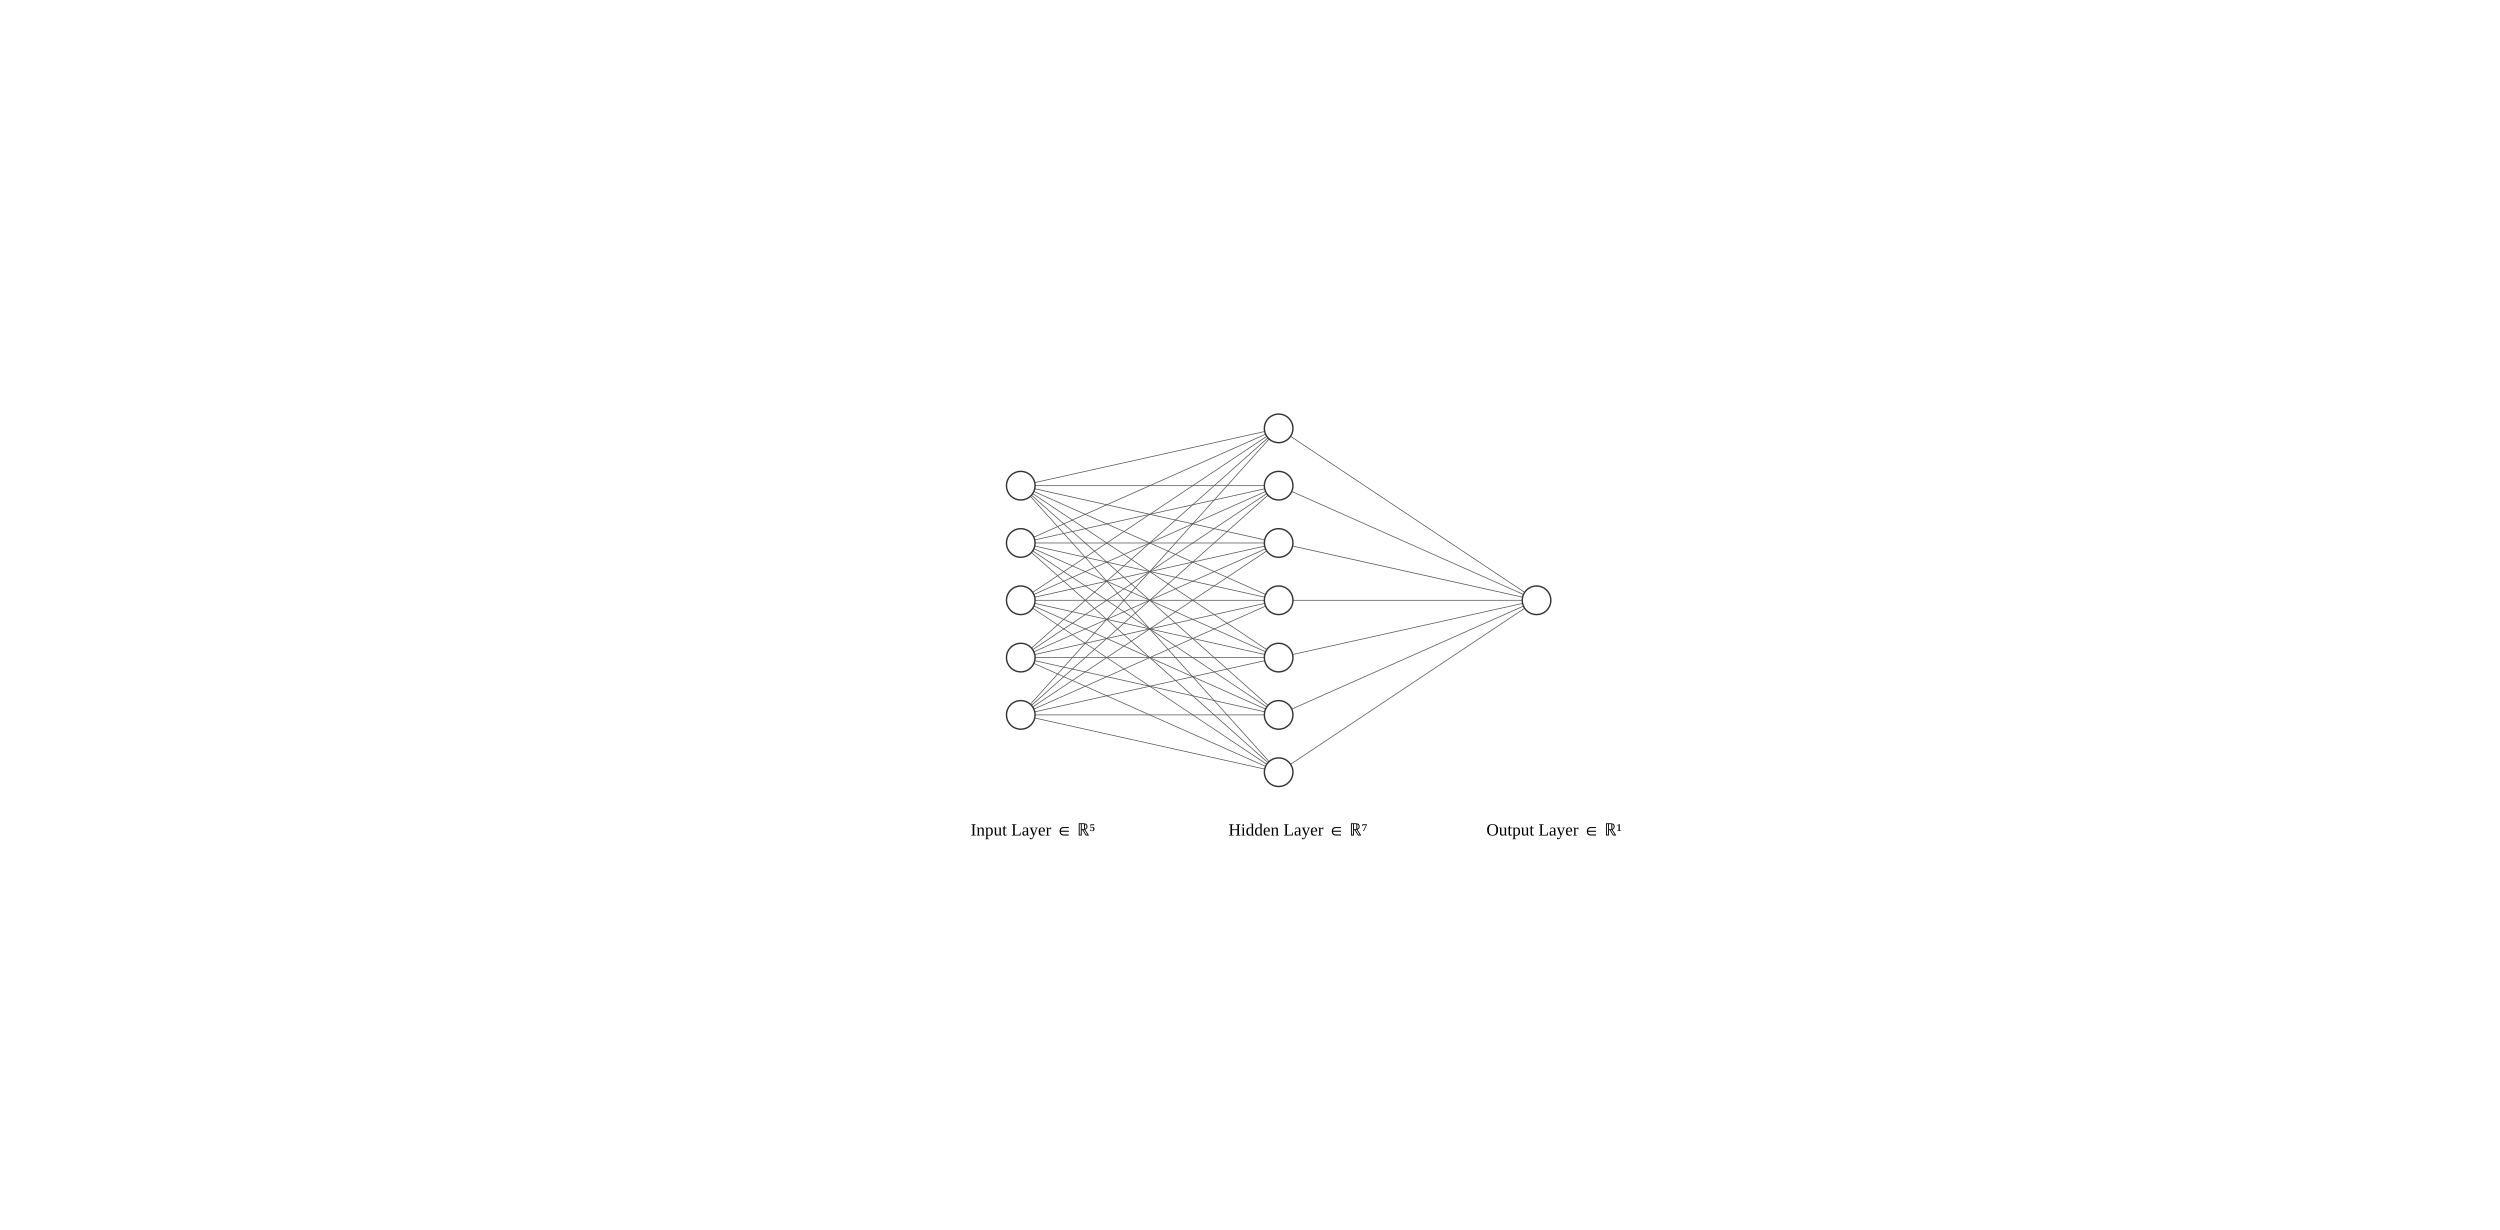
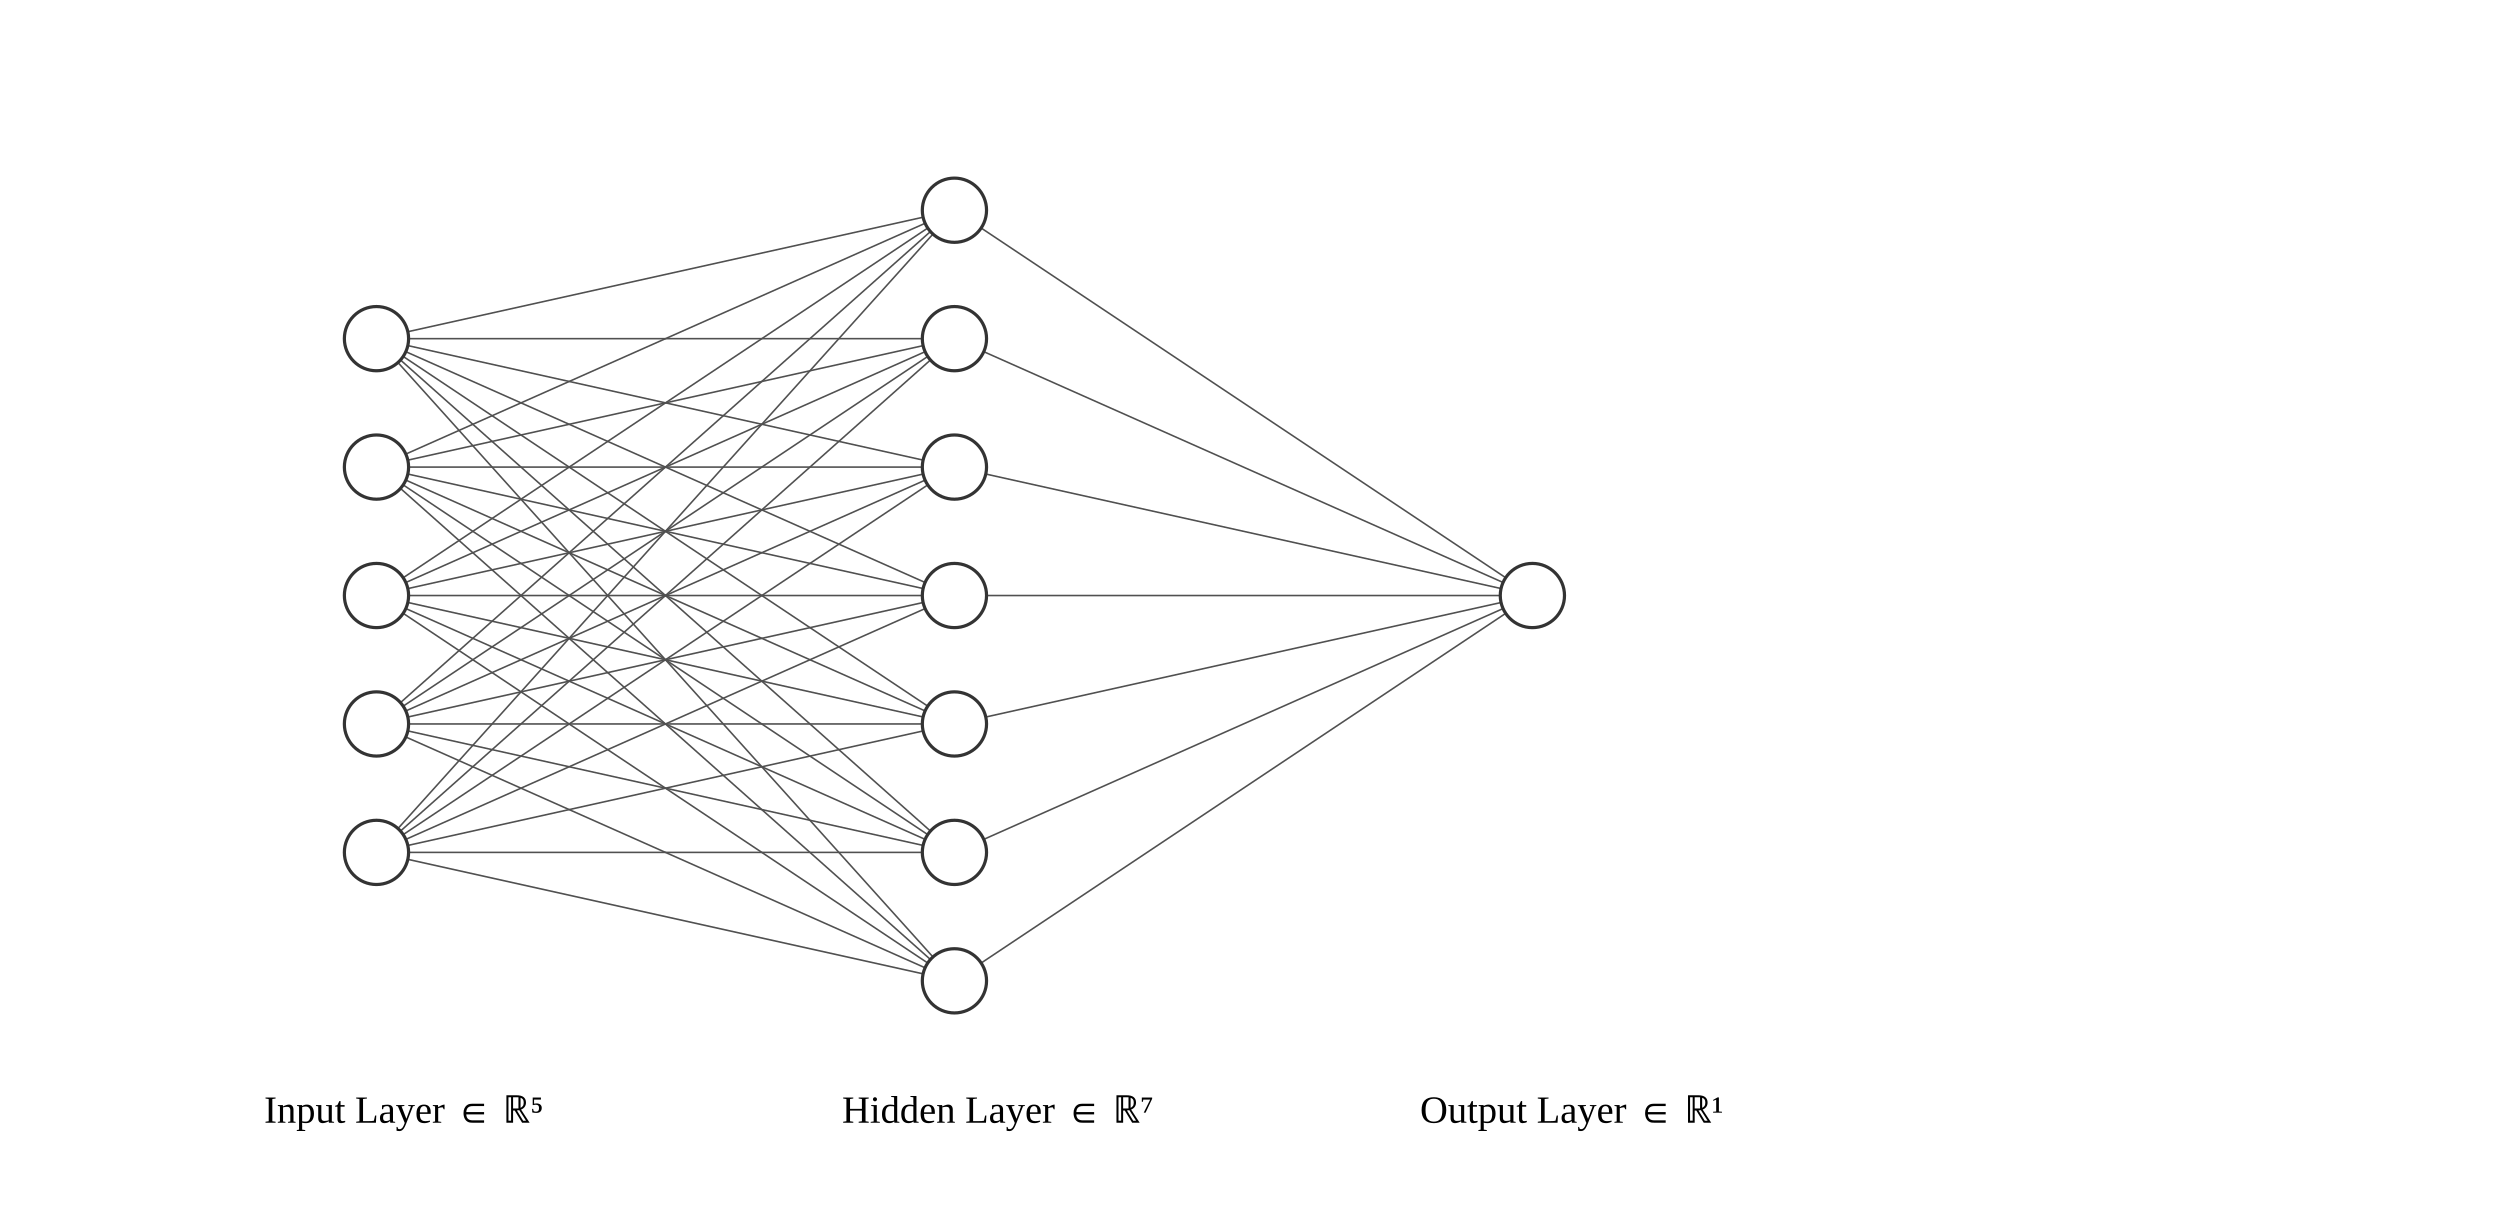
<svg xmlns="http://www.w3.org/2000/svg" width="1745" height="858" style="cursor: move;">
-   <g>
+   <g transform="translate(-1334.056,-523.3762) scale(2.241177)">
    <path class="link" marker-end="" d="M712.5,339, 892.5,299" style="stroke-width: 0.5; stroke-opacity: 1; stroke: rgb(80, 80, 80);" />
    <path class="link" marker-end="" d="M712.5,339, 892.5,339" style="stroke-width: 0.5; stroke-opacity: 1; stroke: rgb(80, 80, 80);" />
    <path class="link" marker-end="" d="M712.5,339, 892.5,379" style="stroke-width: 0.5; stroke-opacity: 1; stroke: rgb(80, 80, 80);" />
    <path class="link" marker-end="" d="M712.5,339, 892.5,419" style="stroke-width: 0.5; stroke-opacity: 1; stroke: rgb(80, 80, 80);" />
    <path class="link" marker-end="" d="M712.5,339, 892.5,459" style="stroke-width: 0.5; stroke-opacity: 1; stroke: rgb(80, 80, 80);" />
    <path class="link" marker-end="" d="M712.5,339, 892.5,499" style="stroke-width: 0.5; stroke-opacity: 1; stroke: rgb(80, 80, 80);" />
+     <path class="link" marker-end="" d="M712.5,339, 892.5,539" style="stroke-width: 0.5; stroke-opacity: 1; stroke: rgb(80, 80, 80);" />
    <path class="link" marker-end="" d="M712.5,379, 892.5,299" style="stroke-width: 0.5; stroke-opacity: 1; stroke: rgb(80, 80, 80);" />
    <path class="link" marker-end="" d="M712.5,379, 892.5,339" style="stroke-width: 0.5; stroke-opacity: 1; stroke: rgb(80, 80, 80);" />
    <path class="link" marker-end="" d="M712.5,379, 892.5,379" style="stroke-width: 0.5; stroke-opacity: 1; stroke: rgb(80, 80, 80);" />
    <path class="link" marker-end="" d="M712.5,379, 892.5,419" style="stroke-width: 0.5; stroke-opacity: 1; stroke: rgb(80, 80, 80);" />
    <path class="link" marker-end="" d="M712.5,379, 892.5,459" style="stroke-width: 0.5; stroke-opacity: 1; stroke: rgb(80, 80, 80);" />
    <path class="link" marker-end="" d="M712.5,379, 892.5,499" style="stroke-width: 0.5; stroke-opacity: 1; stroke: rgb(80, 80, 80);" />
+     <path class="link" marker-end="" d="M712.5,379, 892.5,539" style="stroke-width: 0.5; stroke-opacity: 1; stroke: rgb(80, 80, 80);" />
    <path class="link" marker-end="" d="M712.5,419, 892.5,299" style="stroke-width: 0.5; stroke-opacity: 1; stroke: rgb(80, 80, 80);" />
    <path class="link" marker-end="" d="M712.5,419, 892.5,339" style="stroke-width: 0.5; stroke-opacity: 1; stroke: rgb(80, 80, 80);" />
    <path class="link" marker-end="" d="M712.5,419, 892.5,379" style="stroke-width: 0.5; stroke-opacity: 1; stroke: rgb(80, 80, 80);" />
    <path class="link" marker-end="" d="M712.5,419, 892.5,419" style="stroke-width: 0.5; stroke-opacity: 1; stroke: rgb(80, 80, 80);" />
    <path class="link" marker-end="" d="M712.5,419, 892.5,459" style="stroke-width: 0.5; stroke-opacity: 1; stroke: rgb(80, 80, 80);" />
    <path class="link" marker-end="" d="M712.5,419, 892.5,499" style="stroke-width: 0.5; stroke-opacity: 1; stroke: rgb(80, 80, 80);" />
+     <path class="link" marker-end="" d="M712.5,419, 892.5,539" style="stroke-width: 0.5; stroke-opacity: 1; stroke: rgb(80, 80, 80);" />
    <path class="link" marker-end="" d="M712.5,459, 892.5,299" style="stroke-width: 0.5; stroke-opacity: 1; stroke: rgb(80, 80, 80);" />
    <path class="link" marker-end="" d="M712.5,459, 892.5,339" style="stroke-width: 0.5; stroke-opacity: 1; stroke: rgb(80, 80, 80);" />
    <path class="link" marker-end="" d="M712.5,459, 892.5,379" style="stroke-width: 0.5; stroke-opacity: 1; stroke: rgb(80, 80, 80);" />
    <path class="link" marker-end="" d="M712.5,459, 892.5,419" style="stroke-width: 0.5; stroke-opacity: 1; stroke: rgb(80, 80, 80);" />
    <path class="link" marker-end="" d="M712.5,459, 892.5,459" style="stroke-width: 0.5; stroke-opacity: 1; stroke: rgb(80, 80, 80);" />
    <path class="link" marker-end="" d="M712.5,459, 892.5,499" style="stroke-width: 0.5; stroke-opacity: 1; stroke: rgb(80, 80, 80);" />
+     <path class="link" marker-end="" d="M712.5,459, 892.5,539" style="stroke-width: 0.5; stroke-opacity: 1; stroke: rgb(80, 80, 80);" />
    <path class="link" marker-end="" d="M712.5,499, 892.5,299" style="stroke-width: 0.5; stroke-opacity: 1; stroke: rgb(80, 80, 80);" />
    <path class="link" marker-end="" d="M712.5,499, 892.5,339" style="stroke-width: 0.5; stroke-opacity: 1; stroke: rgb(80, 80, 80);" />
    <path class="link" marker-end="" d="M712.5,499, 892.5,379" style="stroke-width: 0.5; stroke-opacity: 1; stroke: rgb(80, 80, 80);" />
    <path class="link" marker-end="" d="M712.5,499, 892.5,419" style="stroke-width: 0.5; stroke-opacity: 1; stroke: rgb(80, 80, 80);" />
    <path class="link" marker-end="" d="M712.5,499, 892.5,459" style="stroke-width: 0.5; stroke-opacity: 1; stroke: rgb(80, 80, 80);" />
    <path class="link" marker-end="" d="M712.5,499, 892.5,499" style="stroke-width: 0.5; stroke-opacity: 1; stroke: rgb(80, 80, 80);" />
+     <path class="link" marker-end="" d="M712.5,499, 892.5,539" style="stroke-width: 0.5; stroke-opacity: 1; stroke: rgb(80, 80, 80);" />
    <path class="link" marker-end="" d="M892.5,299, 1072.5,419" style="stroke-width: 0.5; stroke-opacity: 1; stroke: rgb(80, 80, 80);" />
    <path class="link" marker-end="" d="M892.5,339, 1072.5,419" style="stroke-width: 0.5; stroke-opacity: 1; stroke: rgb(80, 80, 80);" />
    <path class="link" marker-end="" d="M892.5,379, 1072.5,419" style="stroke-width: 0.5; stroke-opacity: 1; stroke: rgb(80, 80, 80);" />
    <path class="link" marker-end="" d="M892.5,419, 1072.5,419" style="stroke-width: 0.5; stroke-opacity: 1; stroke: rgb(80, 80, 80);" />
    <path class="link" marker-end="" d="M892.5,459, 1072.5,419" style="stroke-width: 0.5; stroke-opacity: 1; stroke: rgb(80, 80, 80);" />
    <path class="link" marker-end="" d="M892.5,499, 1072.5,419" style="stroke-width: 0.5; stroke-opacity: 1; stroke: rgb(80, 80, 80);" />
-     <path class="link" marker-end="" d="M712.5,339, 892.5,539" style="stroke-width: 0.5; stroke-opacity: 1; stroke: rgb(80, 80, 80);" />
-     <path class="link" marker-end="" d="M712.5,379, 892.5,539" style="stroke-width: 0.5; stroke-opacity: 1; stroke: rgb(80, 80, 80);" />
-     <path class="link" marker-end="" d="M712.5,419, 892.5,539" style="stroke-width: 0.5; stroke-opacity: 1; stroke: rgb(80, 80, 80);" />
-     <path class="link" marker-end="" d="M712.5,459, 892.5,539" style="stroke-width: 0.5; stroke-opacity: 1; stroke: rgb(80, 80, 80);" />
-     <path class="link" marker-end="" d="M712.5,499, 892.5,539" style="stroke-width: 0.5; stroke-opacity: 1; stroke: rgb(80, 80, 80);" />
    <path class="link" marker-end="" d="M892.5,539, 1072.5,419" style="stroke-width: 0.5; stroke-opacity: 1; stroke: rgb(80, 80, 80);" />
    <circle r="10" class="node" id="0_0" cx="712.5" cy="339" style="fill: rgb(255, 255, 255); stroke: rgb(51, 51, 51);" />
    <circle r="10" class="node" id="0_1" cx="712.5" cy="379" style="fill: rgb(255, 255, 255); stroke: rgb(51, 51, 51);" />
    <circle r="10" class="node" id="0_2" cx="712.5" cy="419" style="fill: rgb(255, 255, 255); stroke: rgb(51, 51, 51);" />
    <circle r="10" class="node" id="0_3" cx="712.5" cy="459" style="fill: rgb(255, 255, 255); stroke: rgb(51, 51, 51);" />
    <circle r="10" class="node" id="0_4" cx="712.5" cy="499" style="fill: rgb(255, 255, 255); stroke: rgb(51, 51, 51);" />
    <circle r="10" class="node" id="1_0" cx="892.5" cy="299" style="fill: rgb(255, 255, 255); stroke: rgb(51, 51, 51);" />
    <circle r="10" class="node" id="1_1" cx="892.5" cy="339" style="fill: rgb(255, 255, 255); stroke: rgb(51, 51, 51);" />
    <circle r="10" class="node" id="1_2" cx="892.5" cy="379" style="fill: rgb(255, 255, 255); stroke: rgb(51, 51, 51);" />
    <circle r="10" class="node" id="1_3" cx="892.5" cy="419" style="fill: rgb(255, 255, 255); stroke: rgb(51, 51, 51);" />
    <circle r="10" class="node" id="1_4" cx="892.5" cy="459" style="fill: rgb(255, 255, 255); stroke: rgb(51, 51, 51);" />
    <circle r="10" class="node" id="1_5" cx="892.5" cy="499" style="fill: rgb(255, 255, 255); stroke: rgb(51, 51, 51);" />
    <circle r="10" class="node" id="1_6" cx="892.5" cy="539" style="fill: rgb(255, 255, 255); stroke: rgb(51, 51, 51);" />
    <circle r="10" class="node" id="2_0" cx="1072.5" cy="419" style="fill: rgb(255, 255, 255); stroke: rgb(51, 51, 51);" />
    <text class="text" dy=".35em" x="677.5" y="579" style="font-size: 12px;">Input Layer ∈ ℝ⁵</text>
    <text class="text" dy=".35em" x="857.5" y="579" style="font-size: 12px;">Hidden Layer ∈ ℝ⁷</text>
    <text class="text" dy=".35em" x="1037.5" y="579" style="font-size: 12px;">Output Layer ∈ ℝ¹</text>
  </g>
  <defs>
    <marker id="arrow" viewBox="0 -5 10 10" markerWidth="7" markerHeight="7" orient="auto" refX="40">
      <path d="M0,-5L10,0L0,5" style="stroke: rgb(80, 80, 80); fill: none;" />
    </marker>
  </defs>
</svg>
